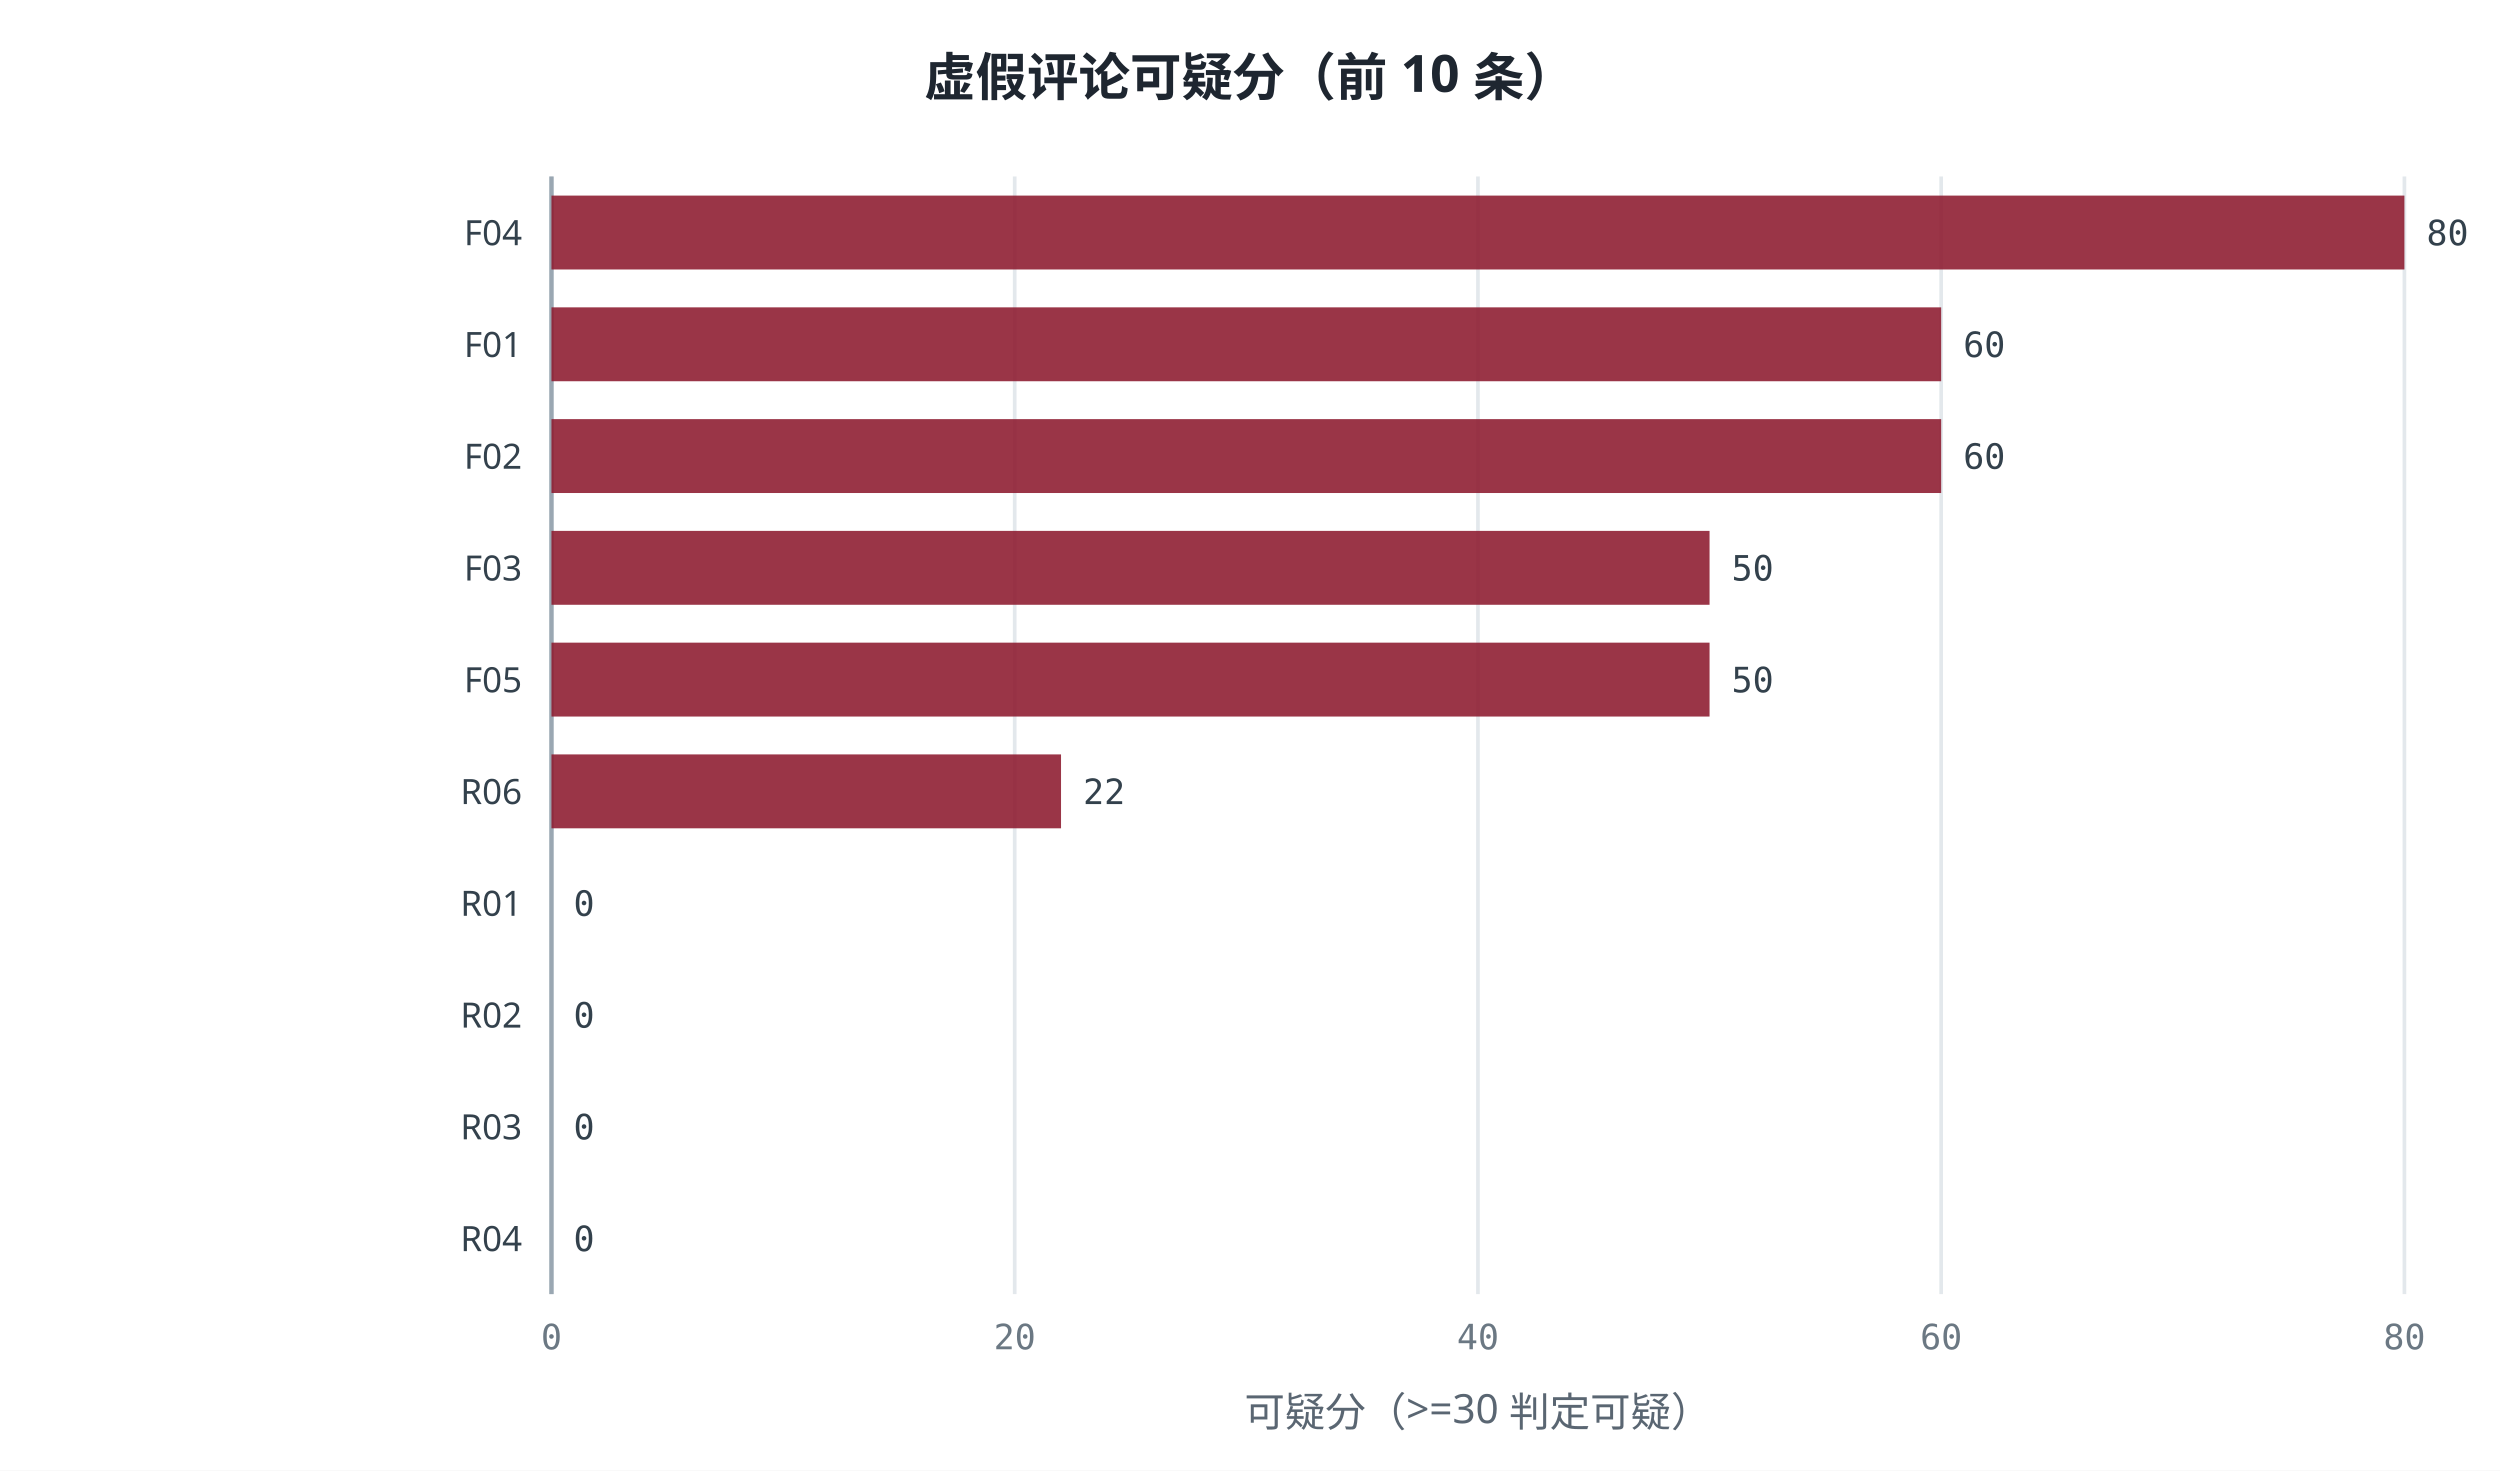
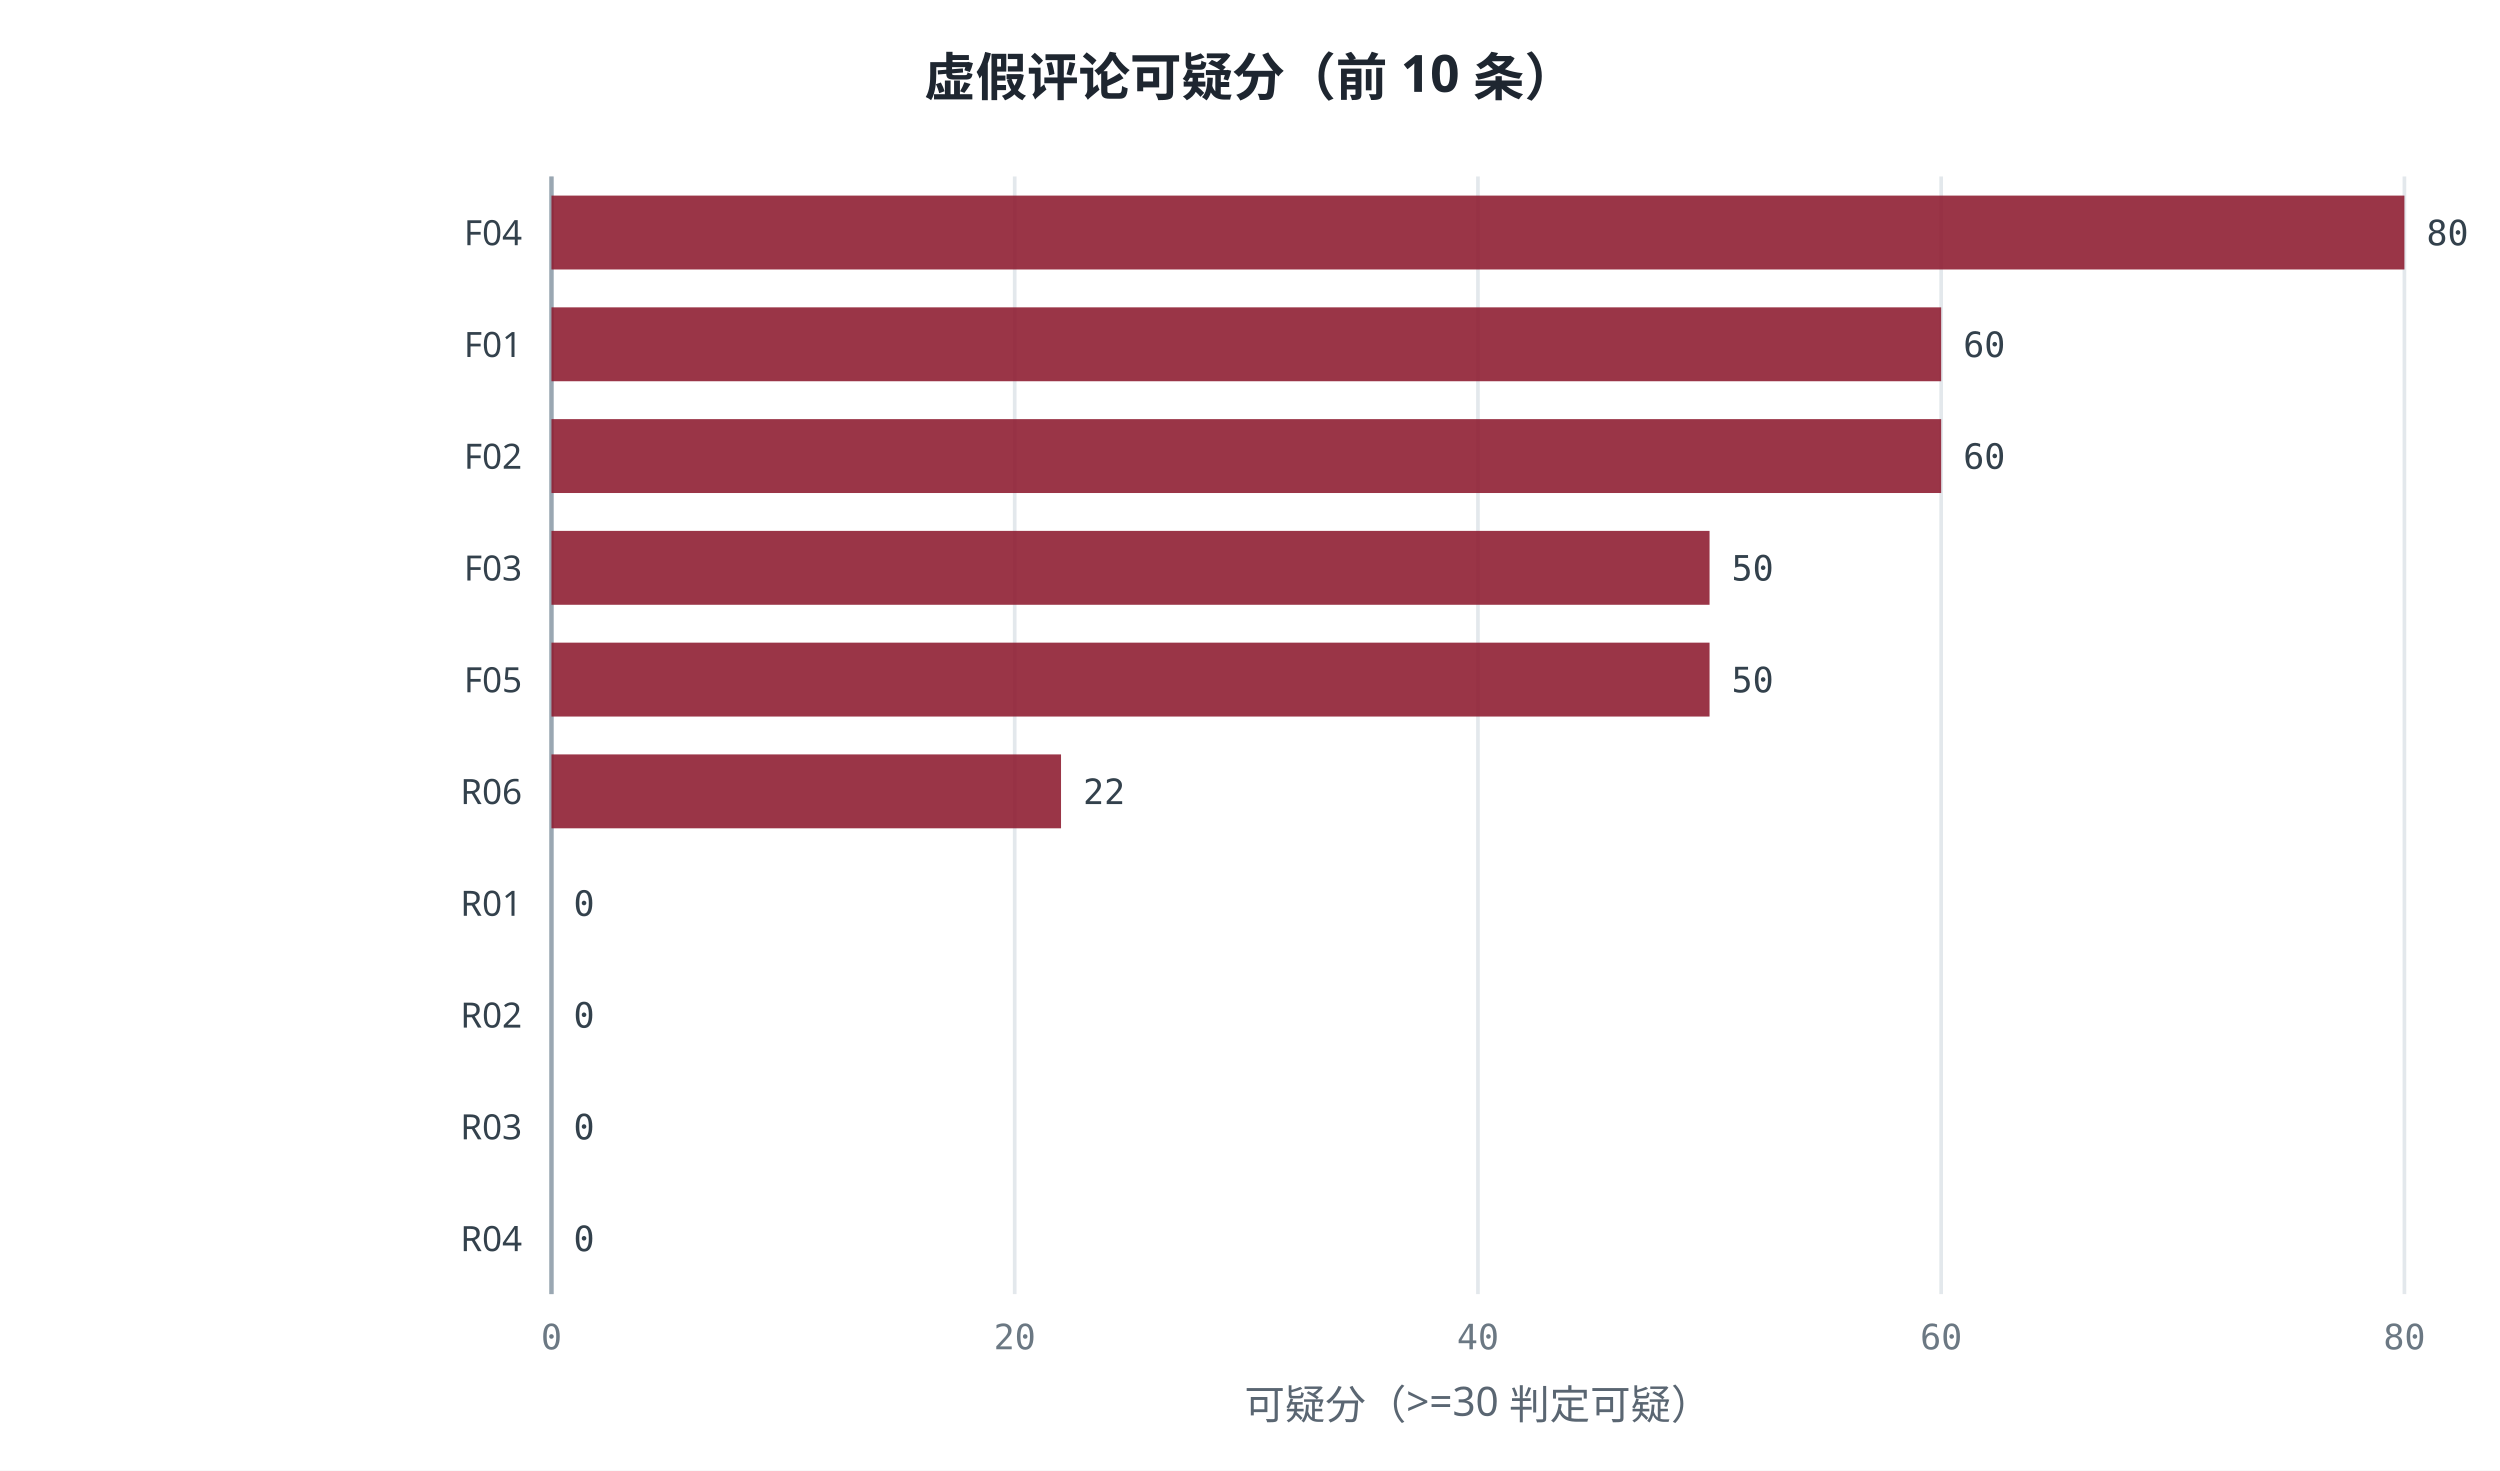
<svg xmlns="http://www.w3.org/2000/svg" width="680" height="400" viewBox="0 0 680 400">
  <rect x="0" y="0" width="680" height="400" fill="#ffffff" />
  <text x="340" y="26" text-anchor="middle" font-family="system-ui,sans-serif" font-size="14" font-weight="600" fill="#1e2630">虚假评论可疑分（前 10 条）</text>
  <line x1="150.0" y1="48" x2="150.0" y2="352" stroke="#e3e8ec" stroke-width="1" />
  <text x="150.0" y="367" text-anchor="middle" font-family="ui-monospace,monospace" font-size="9.5" fill="#6b7883">0</text>
  <line x1="276.0" y1="48" x2="276.0" y2="352" stroke="#e3e8ec" stroke-width="1" />
  <text x="276.0" y="367" text-anchor="middle" font-family="ui-monospace,monospace" font-size="9.5" fill="#6b7883">20</text>
  <line x1="402.0" y1="48" x2="402.0" y2="352" stroke="#e3e8ec" stroke-width="1" />
  <text x="402.0" y="367" text-anchor="middle" font-family="ui-monospace,monospace" font-size="9.5" fill="#6b7883">40</text>
  <line x1="528.0" y1="48" x2="528.0" y2="352" stroke="#e3e8ec" stroke-width="1" />
  <text x="528.0" y="367" text-anchor="middle" font-family="ui-monospace,monospace" font-size="9.5" fill="#6b7883">60</text>
  <line x1="654.0" y1="48" x2="654.0" y2="352" stroke="#e3e8ec" stroke-width="1" />
  <text x="654.0" y="367" text-anchor="middle" font-family="ui-monospace,monospace" font-size="9.5" fill="#6b7883">80</text>
  <line x1="150" y1="48" x2="150" y2="352" stroke="#9aa7b2" stroke-width="1.2" />
  <rect x="150" y="53.2" width="504.0" height="20.1" fill="#8C1A2E" opacity="0.88" />
  <text x="142" y="66.7" text-anchor="end" font-family="system-ui,sans-serif" font-size="9.5" fill="#33414c">F04</text>
  <text x="660.0" y="66.7" font-family="ui-monospace,monospace" font-size="9.5" fill="#33414c">80</text>
  <rect x="150" y="83.6" width="378.0" height="20.1" fill="#8C1A2E" opacity="0.88" />
  <text x="142" y="97.1" text-anchor="end" font-family="system-ui,sans-serif" font-size="9.5" fill="#33414c">F01</text>
  <text x="534.0" y="97.1" font-family="ui-monospace,monospace" font-size="9.5" fill="#33414c">60</text>
  <rect x="150" y="114.0" width="378.0" height="20.1" fill="#8C1A2E" opacity="0.88" />
  <text x="142" y="127.5" text-anchor="end" font-family="system-ui,sans-serif" font-size="9.5" fill="#33414c">F02</text>
  <text x="534.0" y="127.5" font-family="ui-monospace,monospace" font-size="9.5" fill="#33414c">60</text>
  <rect x="150" y="144.4" width="315.0" height="20.1" fill="#8C1A2E" opacity="0.88" />
  <text x="142" y="157.9" text-anchor="end" font-family="system-ui,sans-serif" font-size="9.5" fill="#33414c">F03</text>
  <text x="471.0" y="157.9" font-family="ui-monospace,monospace" font-size="9.5" fill="#33414c">50</text>
  <rect x="150" y="174.8" width="315.0" height="20.1" fill="#8C1A2E" opacity="0.88" />
  <text x="142" y="188.3" text-anchor="end" font-family="system-ui,sans-serif" font-size="9.5" fill="#33414c">F05</text>
  <text x="471.0" y="188.3" font-family="ui-monospace,monospace" font-size="9.5" fill="#33414c">50</text>
  <rect x="150" y="205.2" width="138.6" height="20.1" fill="#8C1A2E" opacity="0.88" />
  <text x="142" y="218.7" text-anchor="end" font-family="system-ui,sans-serif" font-size="9.5" fill="#33414c">R06</text>
  <text x="294.6" y="218.7" font-family="ui-monospace,monospace" font-size="9.5" fill="#33414c">22</text>
  <rect x="150" y="235.6" width="0.0" height="20.1" fill="#8C1A2E" opacity="0.88" />
  <text x="142" y="249.1" text-anchor="end" font-family="system-ui,sans-serif" font-size="9.5" fill="#33414c">R01</text>
  <text x="156.0" y="249.1" font-family="ui-monospace,monospace" font-size="9.5" fill="#33414c">0</text>
  <rect x="150" y="266.0" width="0.0" height="20.1" fill="#8C1A2E" opacity="0.88" />
  <text x="142" y="279.5" text-anchor="end" font-family="system-ui,sans-serif" font-size="9.5" fill="#33414c">R02</text>
  <text x="156.0" y="279.5" font-family="ui-monospace,monospace" font-size="9.5" fill="#33414c">0</text>
  <rect x="150" y="296.4" width="0.0" height="20.1" fill="#8C1A2E" opacity="0.88" />
  <text x="142" y="309.9" text-anchor="end" font-family="system-ui,sans-serif" font-size="9.5" fill="#33414c">R03</text>
  <text x="156.0" y="309.9" font-family="ui-monospace,monospace" font-size="9.5" fill="#33414c">0</text>
  <rect x="150" y="326.8" width="0.0" height="20.1" fill="#8C1A2E" opacity="0.88" />
  <text x="142" y="340.3" text-anchor="end" font-family="system-ui,sans-serif" font-size="9.5" fill="#33414c">R04</text>
  <text x="156.0" y="340.3" font-family="ui-monospace,monospace" font-size="9.5" fill="#33414c">0</text>
-   <text x="402" y="388" text-anchor="middle" font-family="system-ui,sans-serif" font-size="11" fill="#5a6672">可疑分（&gt;=30 判定可疑）</text>
+   <text x="402" y="386" text-anchor="middle" font-family="system-ui,sans-serif" font-size="11" fill="#5a6672">可疑分（&gt;=30 判定可疑）</text>
</svg>
